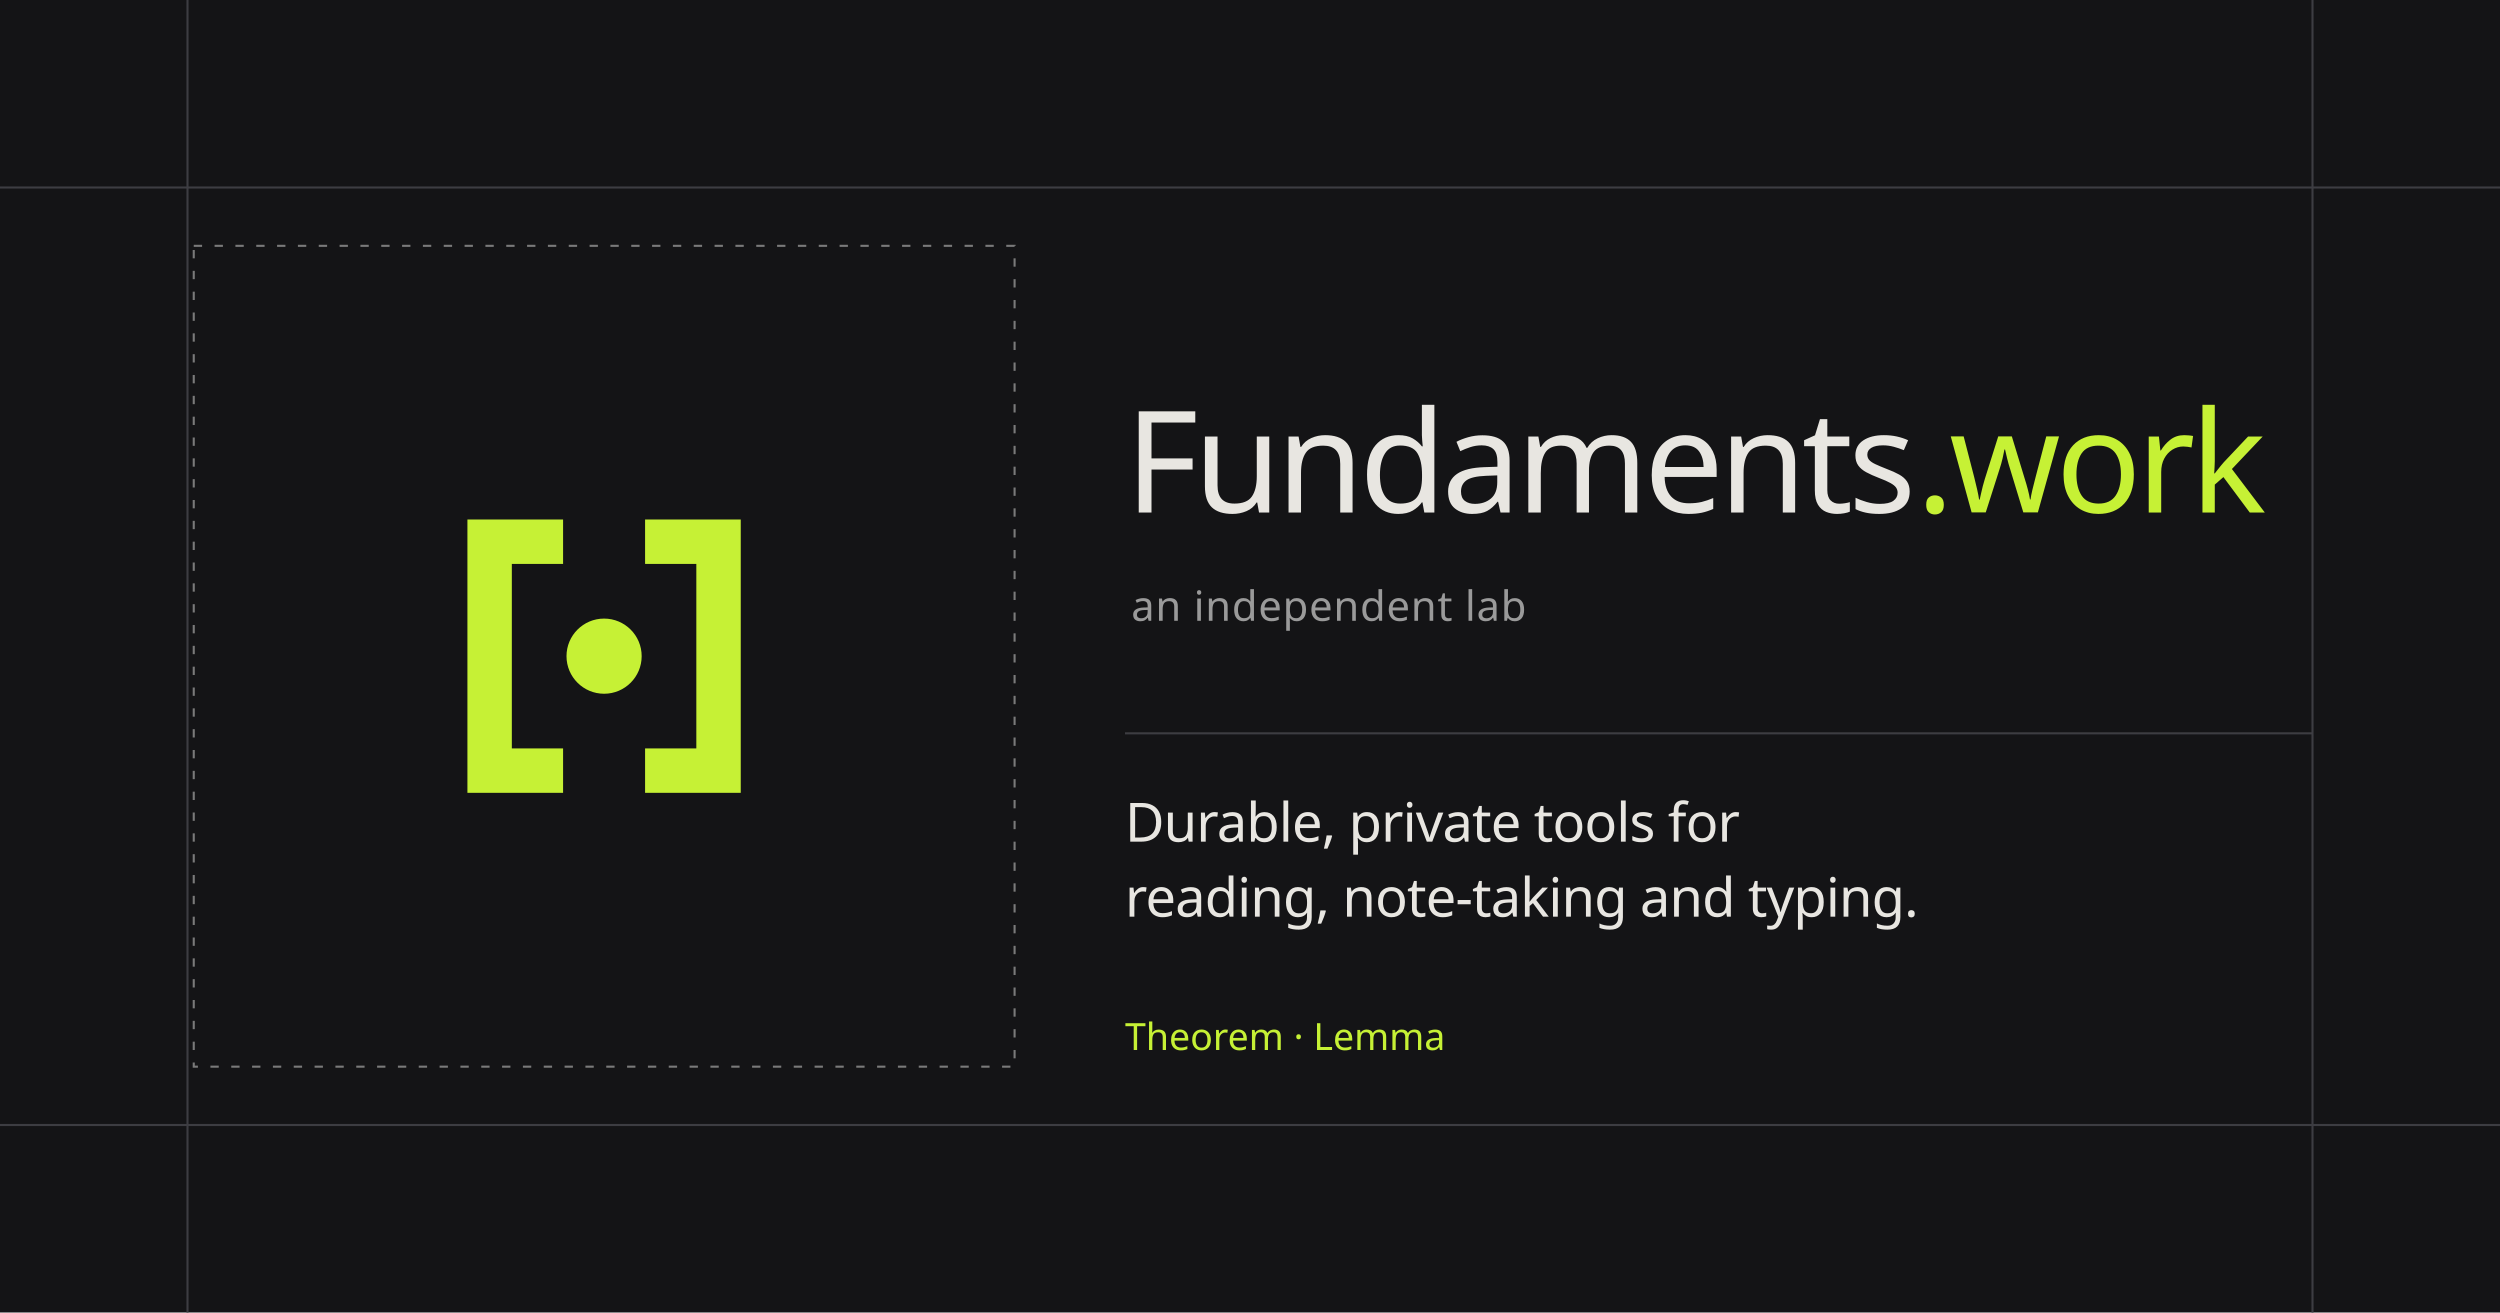
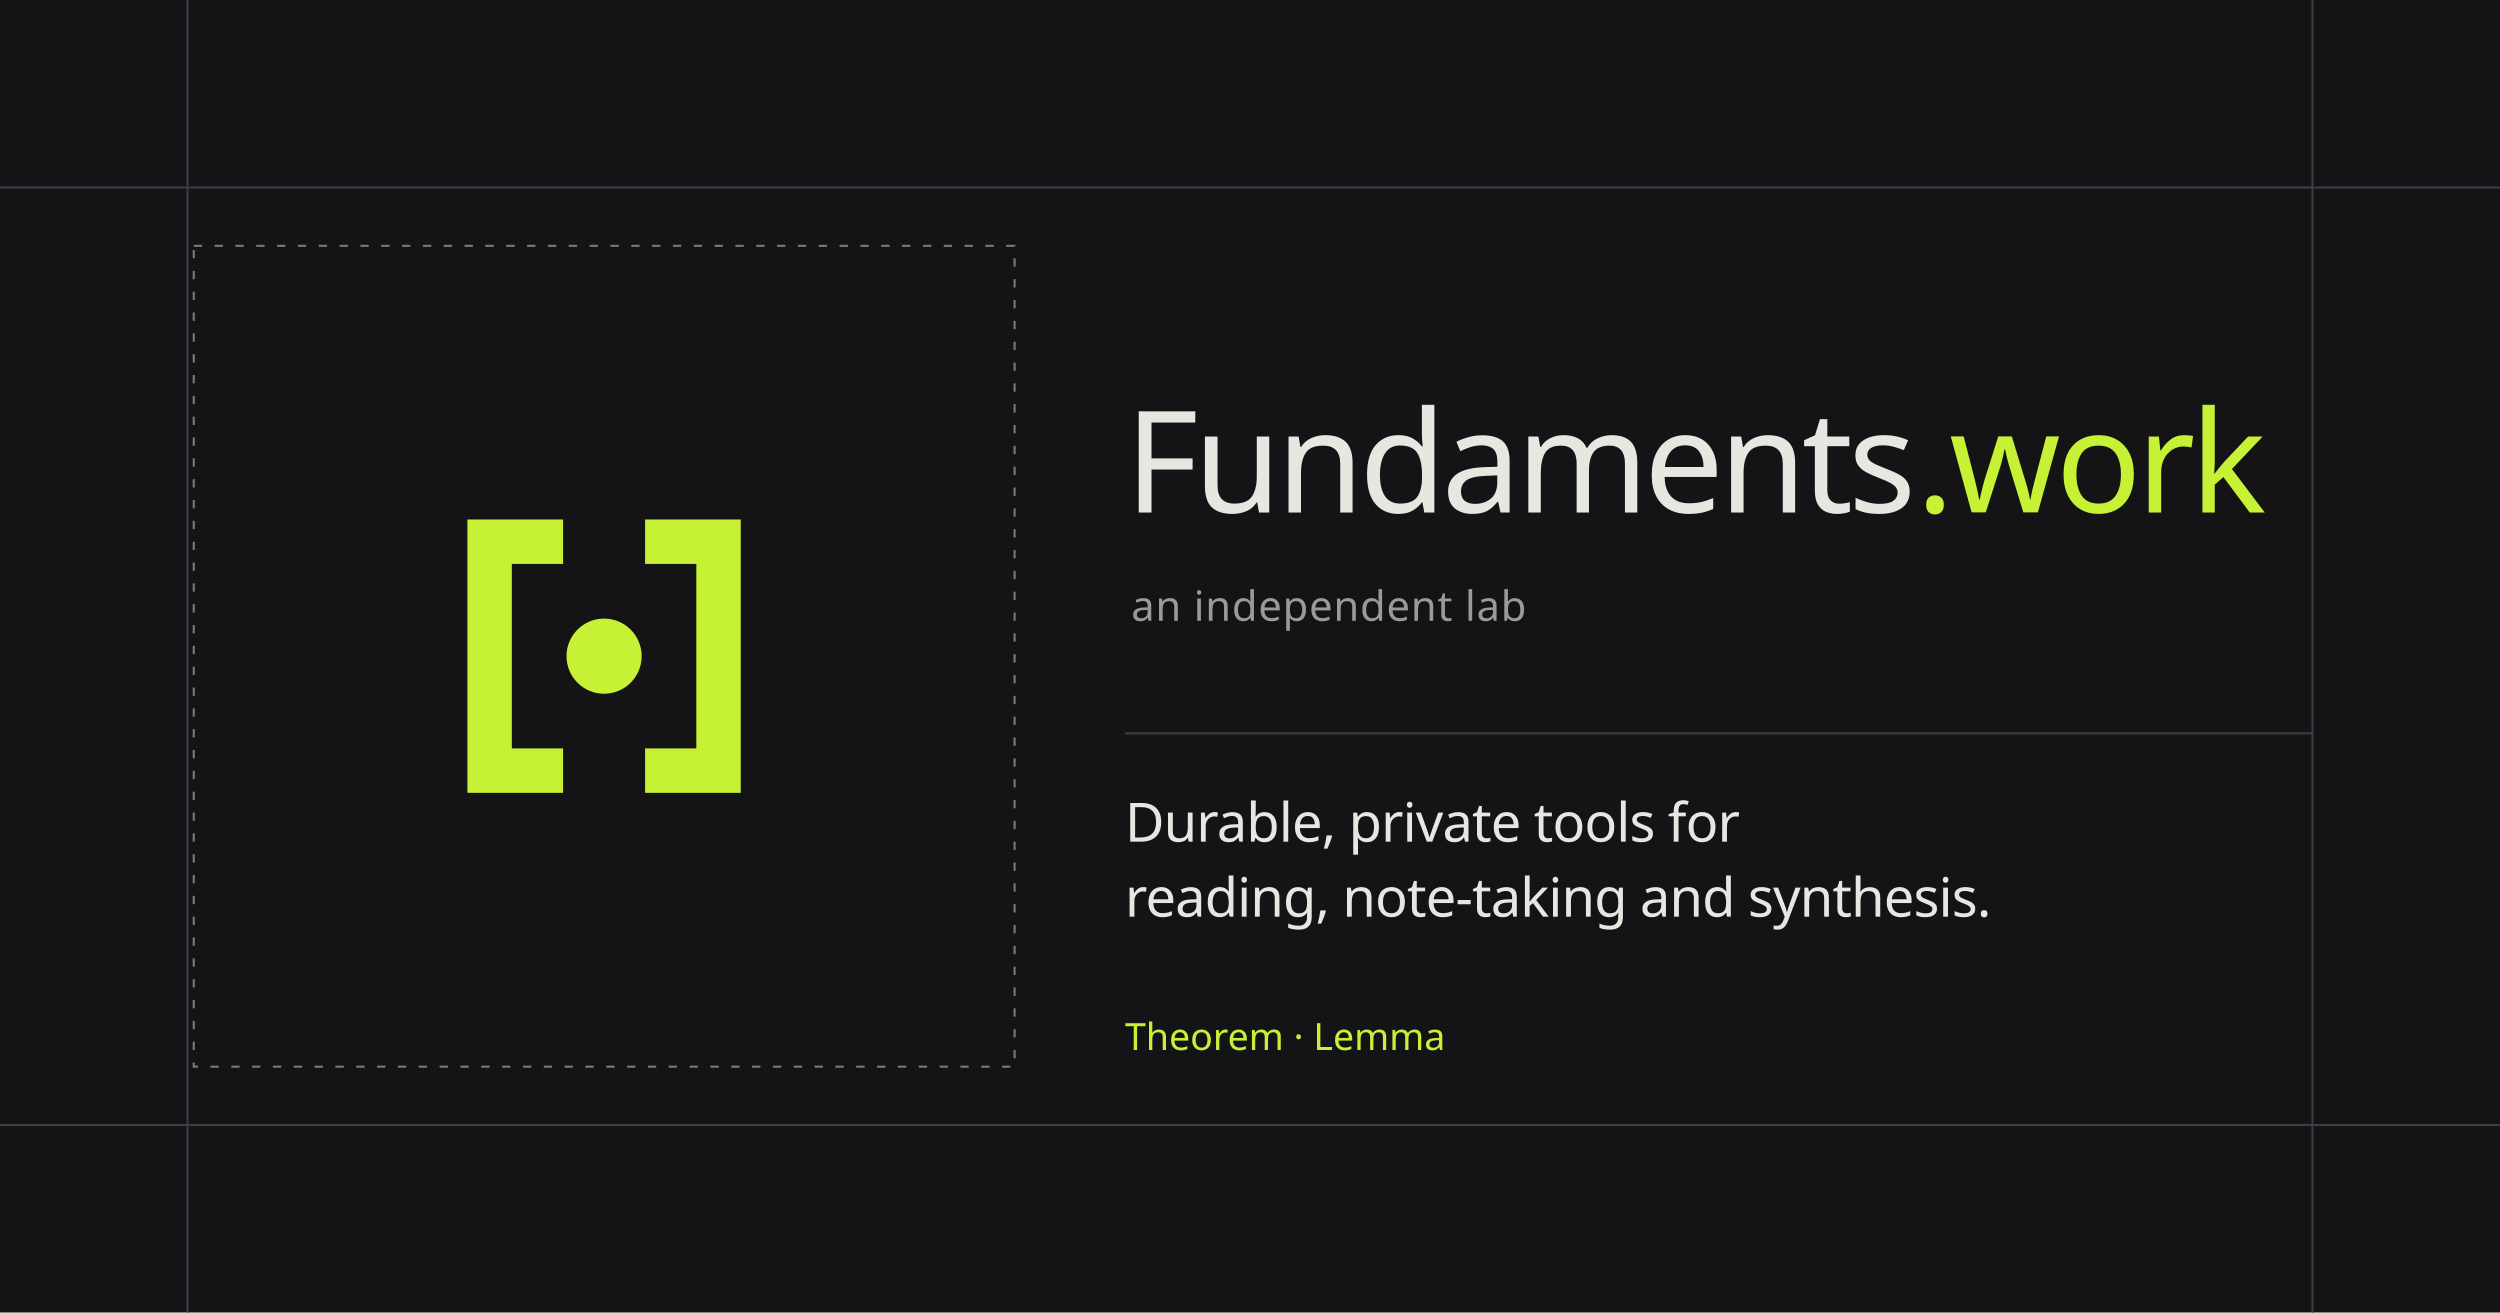
- <svg xmlns="http://www.w3.org/2000/svg" width="1200" height="630" viewBox="0 0 1200 630" role="img" aria-label="Fundaments.work — an independent lab making durable, private tools for reading, note-taking and typing">
+ <svg xmlns="http://www.w3.org/2000/svg" width="1200" height="630" viewBox="0 0 1200 630" role="img" aria-label="Fundaments.work — an independent lab making durable, private tools for reading, note-taking and synthesis">
  <rect width="1200" height="630" fill="#141416" />
  <g stroke="#3d3d42" stroke-width="1">
    <path d="M0 90H1200M0 540H1200M90 0V630M1110 0V630" />
  </g>
  <rect x="93" y="118" width="394" height="394" fill="none" stroke="#7a7a7a" stroke-width="1" stroke-dasharray="4 6" />
  <g transform="translate(185 210) scale(0.41)">
    <path d="M208 96H96V416H208V364H148V148H208Z" fill="#c6f135" />
    <circle cx="256" cy="256" r="44" fill="#c6f135" />
    <path d="M304 96H416V416H304V364H364V148H304Z" fill="#c6f135" />
  </g>
  <text x="540" y="246" font-family="DM Sans" font-size="68" font-weight="300" fill="#e8e6e1" letter-spacing="-2.3">Fundaments<tspan fill="#c6f135">.work</tspan>
  </text>
  <text x="543" y="298" font-family="DM Mono" font-size="20" fill="#9a9a9a" letter-spacing="0.4">an independent lab</text>
  <line x1="540" y1="352" x2="1110" y2="352" stroke="#3d3d42" stroke-width="1" />
  <text x="540" y="404" font-family="DM Sans" font-size="26" font-weight="300" fill="#e8e6e1" letter-spacing="-0.4">Durable, private tools for</text>
-   <text x="540" y="440" font-family="DM Sans" font-size="26" font-weight="300" fill="#e8e6e1" letter-spacing="-0.4">reading, note-taking and typing.</text>
+   <text x="540" y="440" font-family="DM Sans" font-size="26" font-weight="300" fill="#e8e6e1" letter-spacing="-0.4">reading, note-taking and synthesis.</text>
  <text x="540" y="504" font-family="DM Mono" font-size="18" fill="#c6f135">Theorem · Lemma</text>
</svg>
